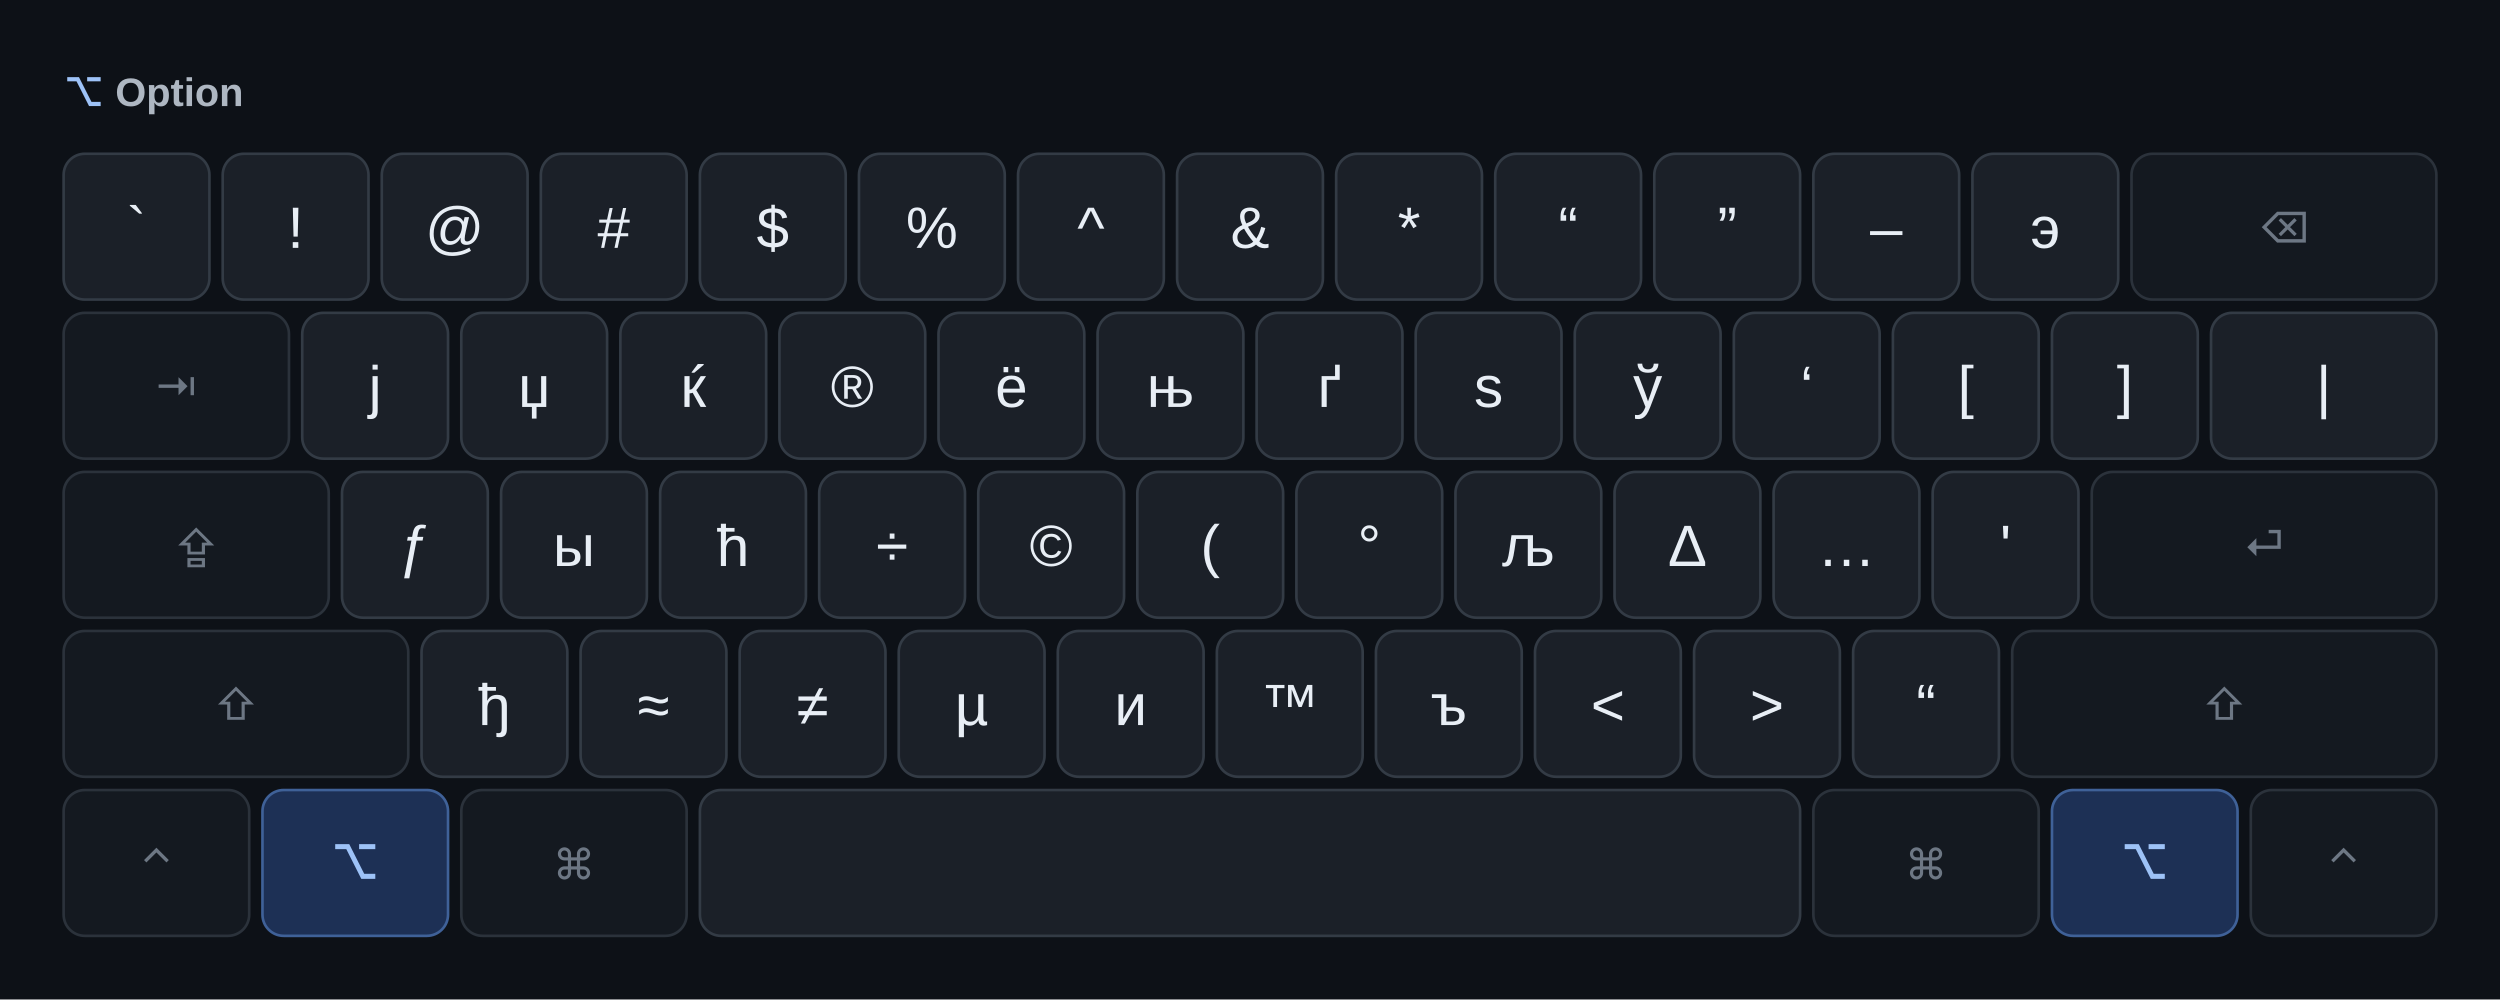
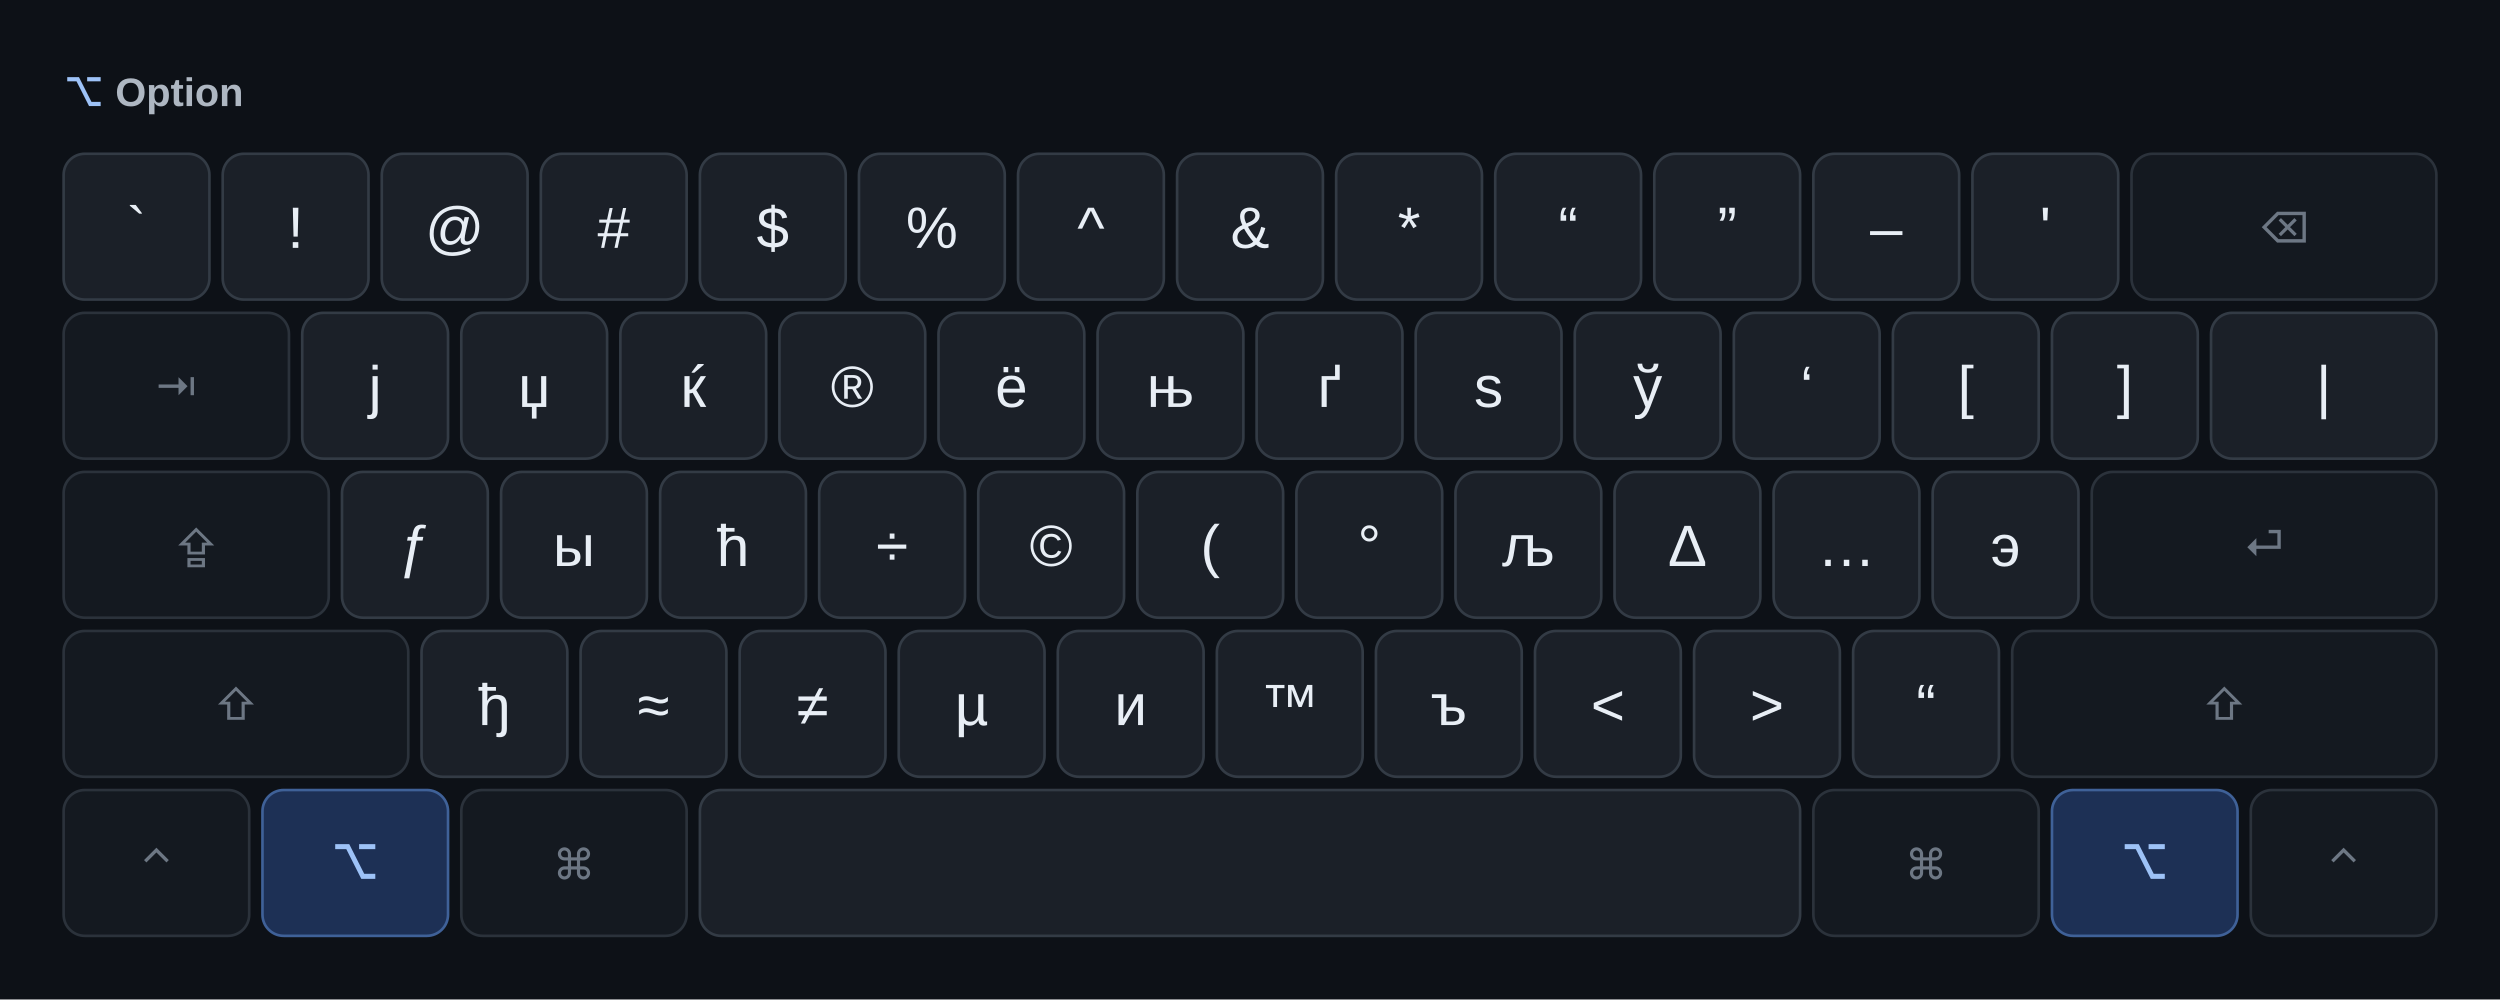
<svg xmlns="http://www.w3.org/2000/svg" width="943" height="377" viewBox="0 0 943 377" font-family="ui-sans-serif, -apple-system, BlinkMacSystemFont, 'SF Pro Text', 'Helvetica Neue', 'Segoe UI', Arial, sans-serif" role="img" aria-label="Ukrainian - Mac PC keyboard diagram, option layer.">
  <rect width="943" height="377" fill="#0d1117" />
  <text x="24" y="40" font-size="15" fill="#aeb7c2" text-anchor="start" font-weight="600">
    <tspan fill="#9dc2f7">⌥</tspan>  Option</text>
  <rect x="24" y="58" width="55" height="55" rx="8" fill="#1b2028" stroke="#333b45" stroke-width="1" />
  <text x="51.5" y="93.5" font-size="22" fill="#e8eef5" text-anchor="middle">`</text>
  <rect x="84" y="58" width="55" height="55" rx="8" fill="#1b2028" stroke="#333b45" stroke-width="1" />
  <text x="111.5" y="93.5" font-size="22" fill="#e8eef5" text-anchor="middle">!</text>
  <rect x="144" y="58" width="55" height="55" rx="8" fill="#1b2028" stroke="#333b45" stroke-width="1" />
  <text x="171.5" y="93.5" font-size="22" fill="#e8eef5" text-anchor="middle">@</text>
  <rect x="204" y="58" width="55" height="55" rx="8" fill="#1b2028" stroke="#333b45" stroke-width="1" />
  <text x="231.5" y="93.5" font-size="22" fill="#e8eef5" text-anchor="middle">#</text>
  <rect x="264" y="58" width="55" height="55" rx="8" fill="#1b2028" stroke="#333b45" stroke-width="1" />
  <text x="291.5" y="93.5" font-size="22" fill="#e8eef5" text-anchor="middle">$</text>
  <rect x="324" y="58" width="55" height="55" rx="8" fill="#1b2028" stroke="#333b45" stroke-width="1" />
  <text x="351.5" y="93.5" font-size="22" fill="#e8eef5" text-anchor="middle">%</text>
  <rect x="384" y="58" width="55" height="55" rx="8" fill="#1b2028" stroke="#333b45" stroke-width="1" />
  <text x="411.5" y="93.5" font-size="22" fill="#e8eef5" text-anchor="middle">^</text>
  <rect x="444" y="58" width="55" height="55" rx="8" fill="#1b2028" stroke="#333b45" stroke-width="1" />
  <text x="471.5" y="93.5" font-size="22" fill="#e8eef5" text-anchor="middle">&amp;</text>
  <rect x="504" y="58" width="55" height="55" rx="8" fill="#1b2028" stroke="#333b45" stroke-width="1" />
  <text x="531.5" y="93.5" font-size="22" fill="#e8eef5" text-anchor="middle">*</text>
  <rect x="564" y="58" width="55" height="55" rx="8" fill="#1b2028" stroke="#333b45" stroke-width="1" />
  <text x="591.5" y="93.5" font-size="22" fill="#e8eef5" text-anchor="middle">“</text>
  <rect x="624" y="58" width="55" height="55" rx="8" fill="#1b2028" stroke="#333b45" stroke-width="1" />
  <text x="651.5" y="93.5" font-size="22" fill="#e8eef5" text-anchor="middle">”</text>
  <rect x="684" y="58" width="55" height="55" rx="8" fill="#1b2028" stroke="#333b45" stroke-width="1" />
  <text x="711.5" y="93.5" font-size="22" fill="#e8eef5" text-anchor="middle">–</text>
  <rect x="744" y="58" width="55" height="55" rx="8" fill="#1b2028" stroke="#333b45" stroke-width="1" />
-   <text x="771.5" y="93.5" font-size="22" fill="#e8eef5" text-anchor="middle">э</text>
+   <text x="771.5" y="93.5" font-size="22" fill="#e8eef5" text-anchor="middle">'</text>
  <rect x="804" y="58" width="115" height="55" rx="8" fill="#141920" stroke="#2b323b" stroke-width="1" />
  <text x="861.5" y="91.5" font-size="16" fill="#6d7784" text-anchor="middle">⌫</text>
  <rect x="24" y="118" width="85" height="55" rx="8" fill="#141920" stroke="#2b323b" stroke-width="1" />
  <text x="66.5" y="151.5" font-size="16" fill="#6d7784" text-anchor="middle">⇥</text>
  <rect x="114" y="118" width="55" height="55" rx="8" fill="#1b2028" stroke="#333b45" stroke-width="1" />
  <text x="141.5" y="153.5" font-size="22" fill="#e8eef5" text-anchor="middle">ј</text>
  <rect x="174" y="118" width="55" height="55" rx="8" fill="#1b2028" stroke="#333b45" stroke-width="1" />
  <text x="201.5" y="153.5" font-size="22" fill="#e8eef5" text-anchor="middle">џ</text>
  <rect x="234" y="118" width="55" height="55" rx="8" fill="#1b2028" stroke="#333b45" stroke-width="1" />
  <text x="261.5" y="153.5" font-size="22" fill="#e8eef5" text-anchor="middle">ќ</text>
  <rect x="294" y="118" width="55" height="55" rx="8" fill="#1b2028" stroke="#333b45" stroke-width="1" />
  <text x="321.5" y="153.5" font-size="22" fill="#e8eef5" text-anchor="middle">®</text>
  <rect x="354" y="118" width="55" height="55" rx="8" fill="#1b2028" stroke="#333b45" stroke-width="1" />
  <text x="381.5" y="153.5" font-size="22" fill="#e8eef5" text-anchor="middle">ё</text>
  <rect x="414" y="118" width="55" height="55" rx="8" fill="#1b2028" stroke="#333b45" stroke-width="1" />
  <text x="441.5" y="153.5" font-size="22" fill="#e8eef5" text-anchor="middle">њ</text>
  <rect x="474" y="118" width="55" height="55" rx="8" fill="#1b2028" stroke="#333b45" stroke-width="1" />
  <text x="501.5" y="153.5" font-size="22" fill="#e8eef5" text-anchor="middle">ґ</text>
  <rect x="534" y="118" width="55" height="55" rx="8" fill="#1b2028" stroke="#333b45" stroke-width="1" />
  <text x="561.5" y="153.5" font-size="22" fill="#e8eef5" text-anchor="middle">ѕ</text>
  <rect x="594" y="118" width="55" height="55" rx="8" fill="#1b2028" stroke="#333b45" stroke-width="1" />
  <text x="621.5" y="153.5" font-size="22" fill="#e8eef5" text-anchor="middle">ў</text>
  <rect x="654" y="118" width="55" height="55" rx="8" fill="#1b2028" stroke="#333b45" stroke-width="1" />
  <text x="681.5" y="153.5" font-size="22" fill="#e8eef5" text-anchor="middle">‘</text>
  <rect x="714" y="118" width="55" height="55" rx="8" fill="#1b2028" stroke="#333b45" stroke-width="1" />
  <text x="741.5" y="153.5" font-size="22" fill="#e8eef5" text-anchor="middle">[</text>
  <rect x="774" y="118" width="55" height="55" rx="8" fill="#1b2028" stroke="#333b45" stroke-width="1" />
  <text x="801.5" y="153.5" font-size="22" fill="#e8eef5" text-anchor="middle">]</text>
  <rect x="834" y="118" width="85" height="55" rx="8" fill="#1b2028" stroke="#333b45" stroke-width="1" />
  <text x="876.5" y="153.5" font-size="22" fill="#e8eef5" text-anchor="middle">|</text>
  <rect x="24" y="178" width="100" height="55" rx="8" fill="#141920" stroke="#2b323b" stroke-width="1" />
  <text x="74" y="211.5" font-size="16" fill="#6d7784" text-anchor="middle">⇪</text>
  <rect x="129" y="178" width="55" height="55" rx="8" fill="#1b2028" stroke="#333b45" stroke-width="1" />
  <text x="156.5" y="213.5" font-size="22" fill="#e8eef5" text-anchor="middle">ƒ</text>
  <rect x="189" y="178" width="55" height="55" rx="8" fill="#1b2028" stroke="#333b45" stroke-width="1" />
  <text x="216.5" y="213.5" font-size="22" fill="#e8eef5" text-anchor="middle">ы</text>
  <rect x="249" y="178" width="55" height="55" rx="8" fill="#1b2028" stroke="#333b45" stroke-width="1" />
  <text x="276.5" y="213.5" font-size="22" fill="#e8eef5" text-anchor="middle">ћ</text>
  <rect x="309" y="178" width="55" height="55" rx="8" fill="#1b2028" stroke="#333b45" stroke-width="1" />
  <text x="336.5" y="213.5" font-size="22" fill="#e8eef5" text-anchor="middle">÷</text>
  <rect x="369" y="178" width="55" height="55" rx="8" fill="#1b2028" stroke="#333b45" stroke-width="1" />
  <text x="396.5" y="213.5" font-size="22" fill="#e8eef5" text-anchor="middle">©</text>
  <rect x="429" y="178" width="55" height="55" rx="8" fill="#1b2028" stroke="#333b45" stroke-width="1" />
  <text x="456.5" y="213.5" font-size="22" fill="#e8eef5" text-anchor="middle">(</text>
  <rect x="489" y="178" width="55" height="55" rx="8" fill="#1b2028" stroke="#333b45" stroke-width="1" />
  <text x="516.5" y="213.5" font-size="22" fill="#e8eef5" text-anchor="middle">°</text>
  <rect x="549" y="178" width="55" height="55" rx="8" fill="#1b2028" stroke="#333b45" stroke-width="1" />
  <text x="576.5" y="213.5" font-size="22" fill="#e8eef5" text-anchor="middle">љ</text>
  <rect x="609" y="178" width="55" height="55" rx="8" fill="#1b2028" stroke="#333b45" stroke-width="1" />
  <text x="636.5" y="213.5" font-size="22" fill="#e8eef5" text-anchor="middle">∆</text>
  <rect x="669" y="178" width="55" height="55" rx="8" fill="#1b2028" stroke="#333b45" stroke-width="1" />
  <text x="696.5" y="213.5" font-size="22" fill="#e8eef5" text-anchor="middle">…</text>
  <rect x="729" y="178" width="55" height="55" rx="8" fill="#1b2028" stroke="#333b45" stroke-width="1" />
-   <text x="756.5" y="213.5" font-size="22" fill="#e8eef5" text-anchor="middle">'</text>
+   <text x="756.5" y="213.5" font-size="22" fill="#e8eef5" text-anchor="middle">э</text>
  <rect x="789" y="178" width="130" height="55" rx="8" fill="#141920" stroke="#2b323b" stroke-width="1" />
  <text x="854" y="211.5" font-size="16" fill="#6d7784" text-anchor="middle">⏎</text>
  <rect x="24" y="238" width="130" height="55" rx="8" fill="#141920" stroke="#2b323b" stroke-width="1" />
  <text x="89" y="271.5" font-size="16" fill="#6d7784" text-anchor="middle">⇧</text>
  <rect x="159" y="238" width="55" height="55" rx="8" fill="#1b2028" stroke="#333b45" stroke-width="1" />
  <text x="186.5" y="273.5" font-size="22" fill="#e8eef5" text-anchor="middle">ђ</text>
  <rect x="219" y="238" width="55" height="55" rx="8" fill="#1b2028" stroke="#333b45" stroke-width="1" />
  <text x="246.5" y="273.5" font-size="22" fill="#e8eef5" text-anchor="middle">≈</text>
  <rect x="279" y="238" width="55" height="55" rx="8" fill="#1b2028" stroke="#333b45" stroke-width="1" />
  <text x="306.5" y="273.5" font-size="22" fill="#e8eef5" text-anchor="middle">≠</text>
  <rect x="339" y="238" width="55" height="55" rx="8" fill="#1b2028" stroke="#333b45" stroke-width="1" />
  <text x="366.5" y="273.5" font-size="22" fill="#e8eef5" text-anchor="middle">µ</text>
  <rect x="399" y="238" width="55" height="55" rx="8" fill="#1b2028" stroke="#333b45" stroke-width="1" />
  <text x="426.5" y="273.5" font-size="22" fill="#e8eef5" text-anchor="middle">и</text>
  <rect x="459" y="238" width="55" height="55" rx="8" fill="#1b2028" stroke="#333b45" stroke-width="1" />
  <text x="486.5" y="273.5" font-size="22" fill="#e8eef5" text-anchor="middle">™</text>
  <rect x="519" y="238" width="55" height="55" rx="8" fill="#1b2028" stroke="#333b45" stroke-width="1" />
  <text x="546.5" y="273.5" font-size="22" fill="#e8eef5" text-anchor="middle">ъ</text>
  <rect x="579" y="238" width="55" height="55" rx="8" fill="#1b2028" stroke="#333b45" stroke-width="1" />
  <text x="606.5" y="273.5" font-size="22" fill="#e8eef5" text-anchor="middle">&lt;</text>
  <rect x="639" y="238" width="55" height="55" rx="8" fill="#1b2028" stroke="#333b45" stroke-width="1" />
  <text x="666.5" y="273.5" font-size="22" fill="#e8eef5" text-anchor="middle">&gt;</text>
  <rect x="699" y="238" width="55" height="55" rx="8" fill="#1b2028" stroke="#333b45" stroke-width="1" />
  <text x="726.5" y="273.5" font-size="22" fill="#e8eef5" text-anchor="middle">“</text>
  <rect x="759" y="238" width="160" height="55" rx="8" fill="#141920" stroke="#2b323b" stroke-width="1" />
  <text x="839" y="271.5" font-size="16" fill="#6d7784" text-anchor="middle">⇧</text>
  <rect x="24" y="298" width="70" height="55" rx="8" fill="#141920" stroke="#2b323b" stroke-width="1" />
  <text x="59" y="331.5" font-size="16" fill="#6d7784" text-anchor="middle">⌃</text>
  <rect x="99" y="298" width="70" height="55" rx="8" fill="#1d3055" stroke="#3f6198" stroke-width="1" />
  <text x="134" y="331.5" font-size="18" fill="#9dc2f7" text-anchor="middle" font-weight="600">⌥</text>
  <rect x="174" y="298" width="85" height="55" rx="8" fill="#141920" stroke="#2b323b" stroke-width="1" />
  <text x="216.5" y="331.5" font-size="16" fill="#6d7784" text-anchor="middle">⌘</text>
  <rect x="264" y="298" width="415" height="55" rx="8" fill="#1b2028" stroke="#333b45" stroke-width="1" />
  <rect x="684" y="298" width="85" height="55" rx="8" fill="#141920" stroke="#2b323b" stroke-width="1" />
  <text x="726.5" y="331.5" font-size="16" fill="#6d7784" text-anchor="middle">⌘</text>
  <rect x="774" y="298" width="70" height="55" rx="8" fill="#1d3055" stroke="#3f6198" stroke-width="1" />
  <text x="809" y="331.5" font-size="18" fill="#9dc2f7" text-anchor="middle" font-weight="600">⌥</text>
  <rect x="849" y="298" width="70" height="55" rx="8" fill="#141920" stroke="#2b323b" stroke-width="1" />
  <text x="884" y="331.5" font-size="16" fill="#6d7784" text-anchor="middle">⌃</text>
</svg>
